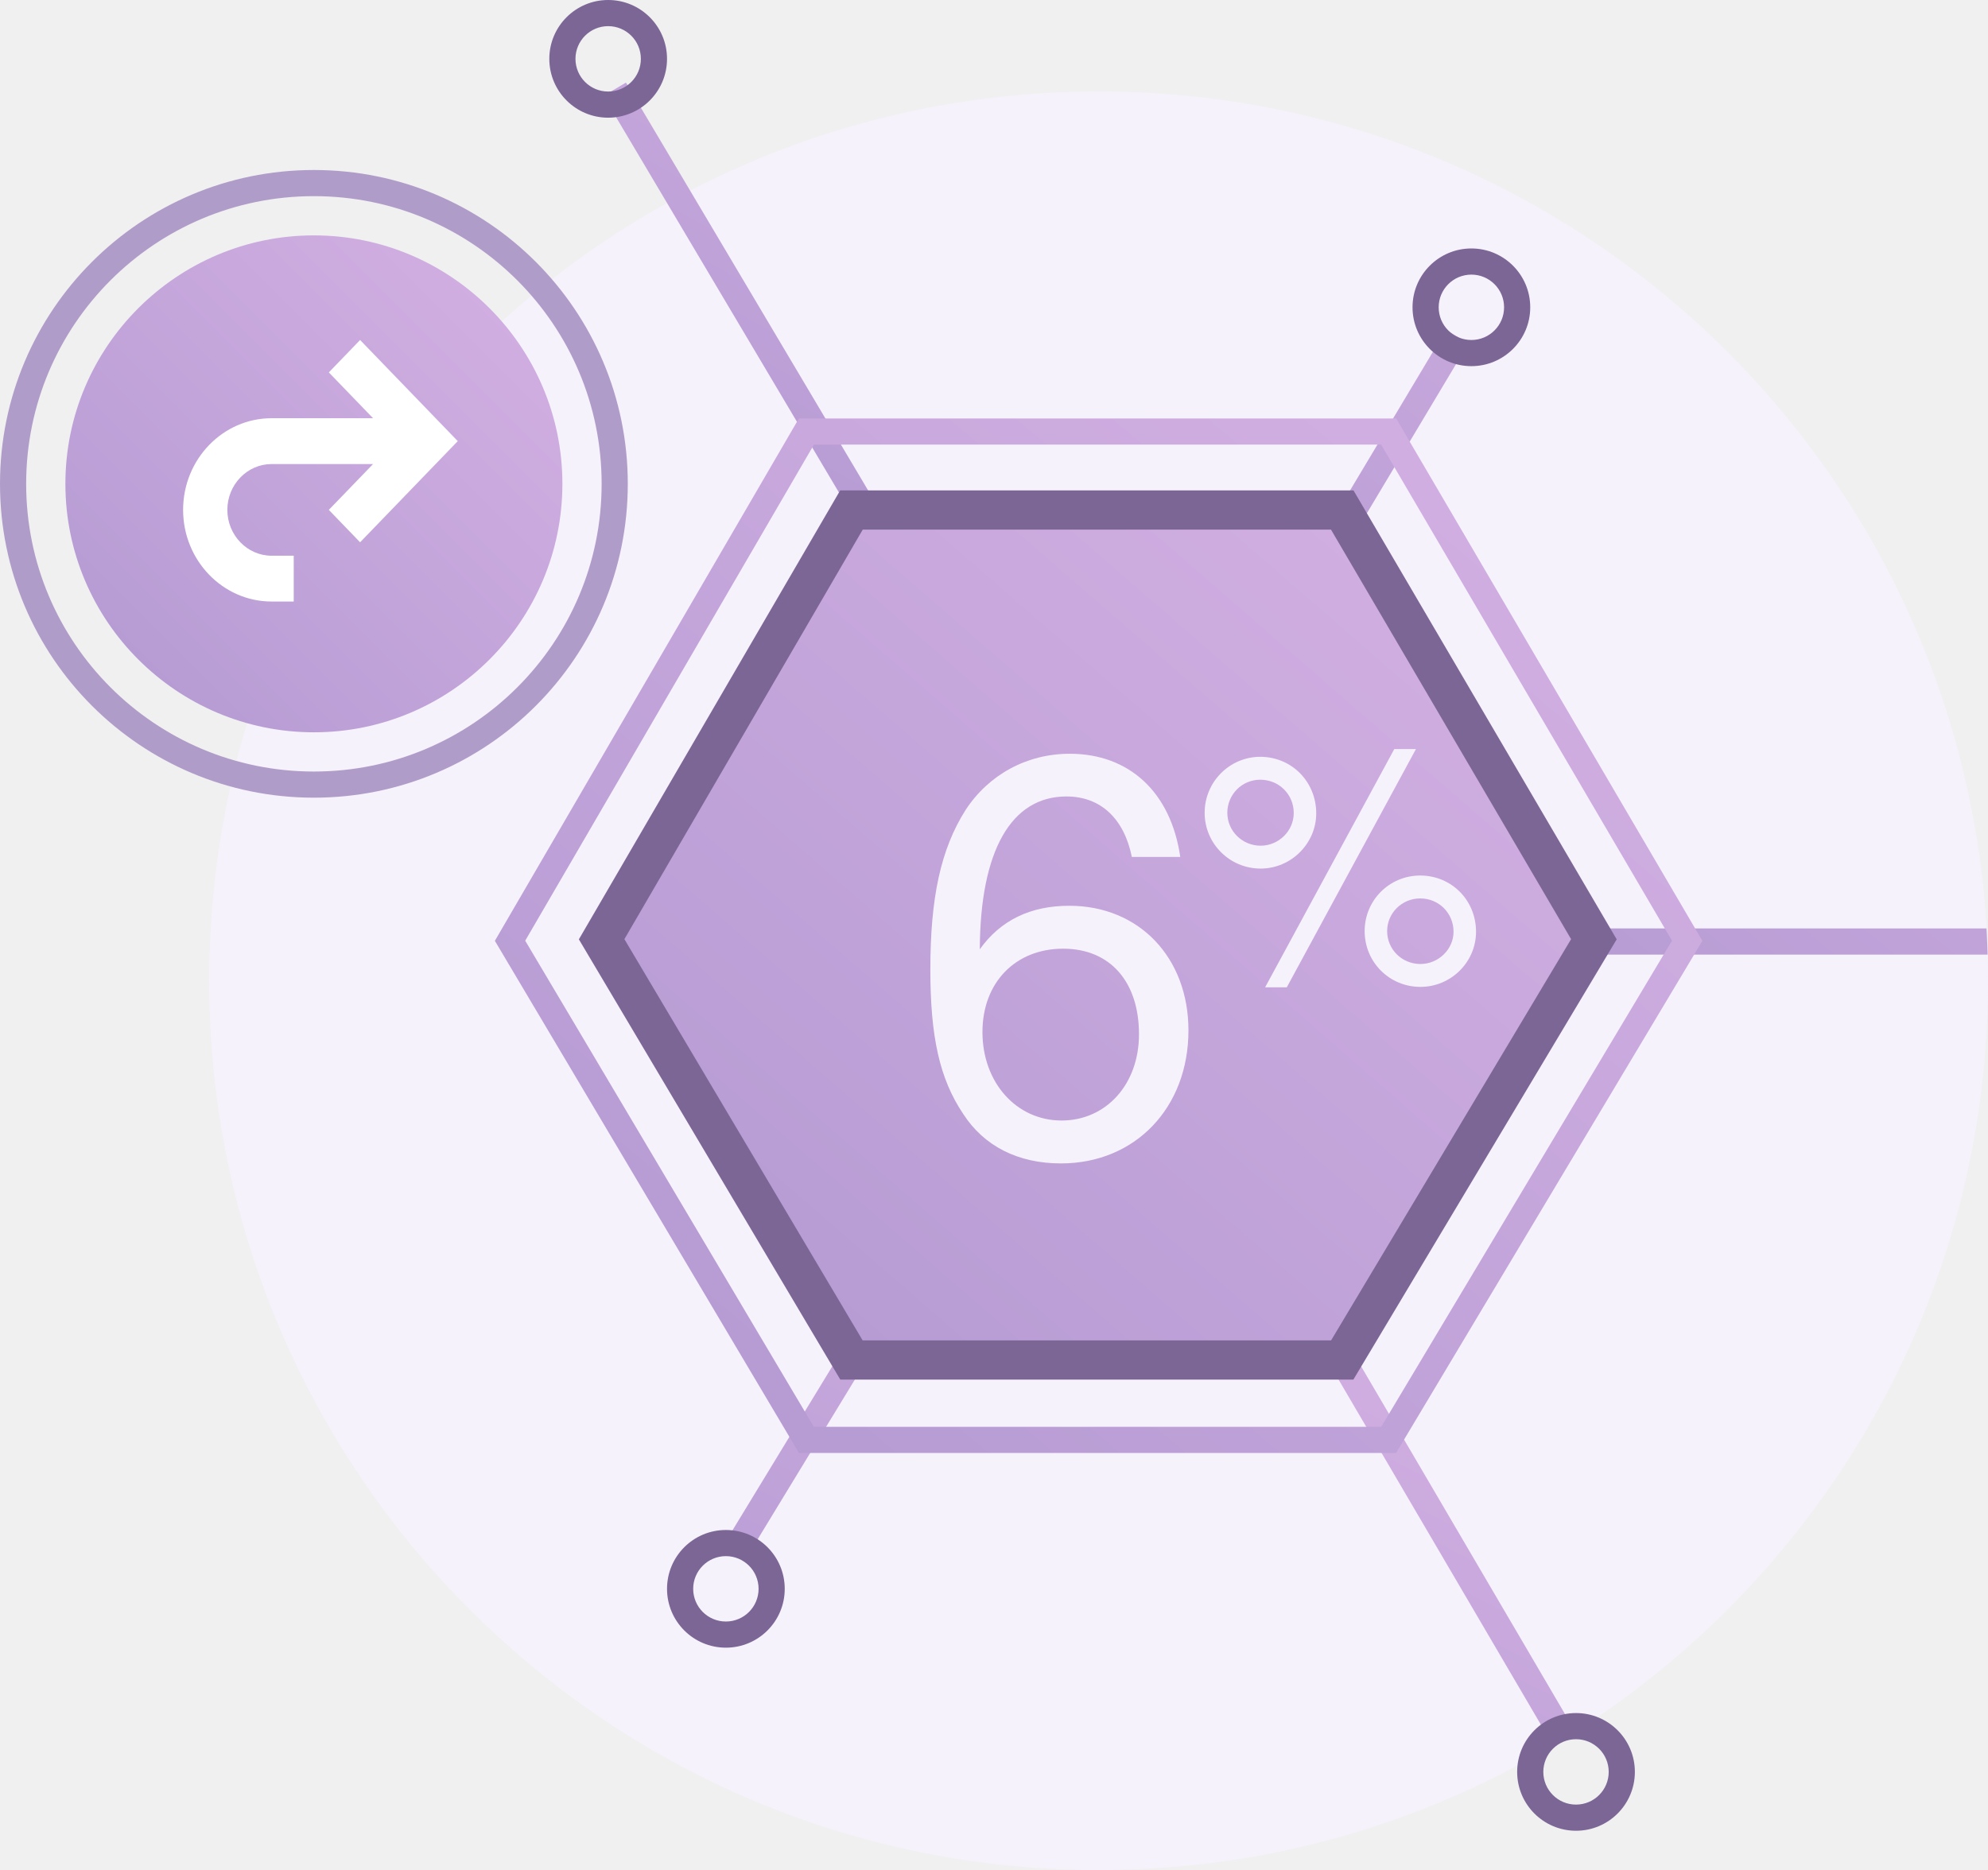
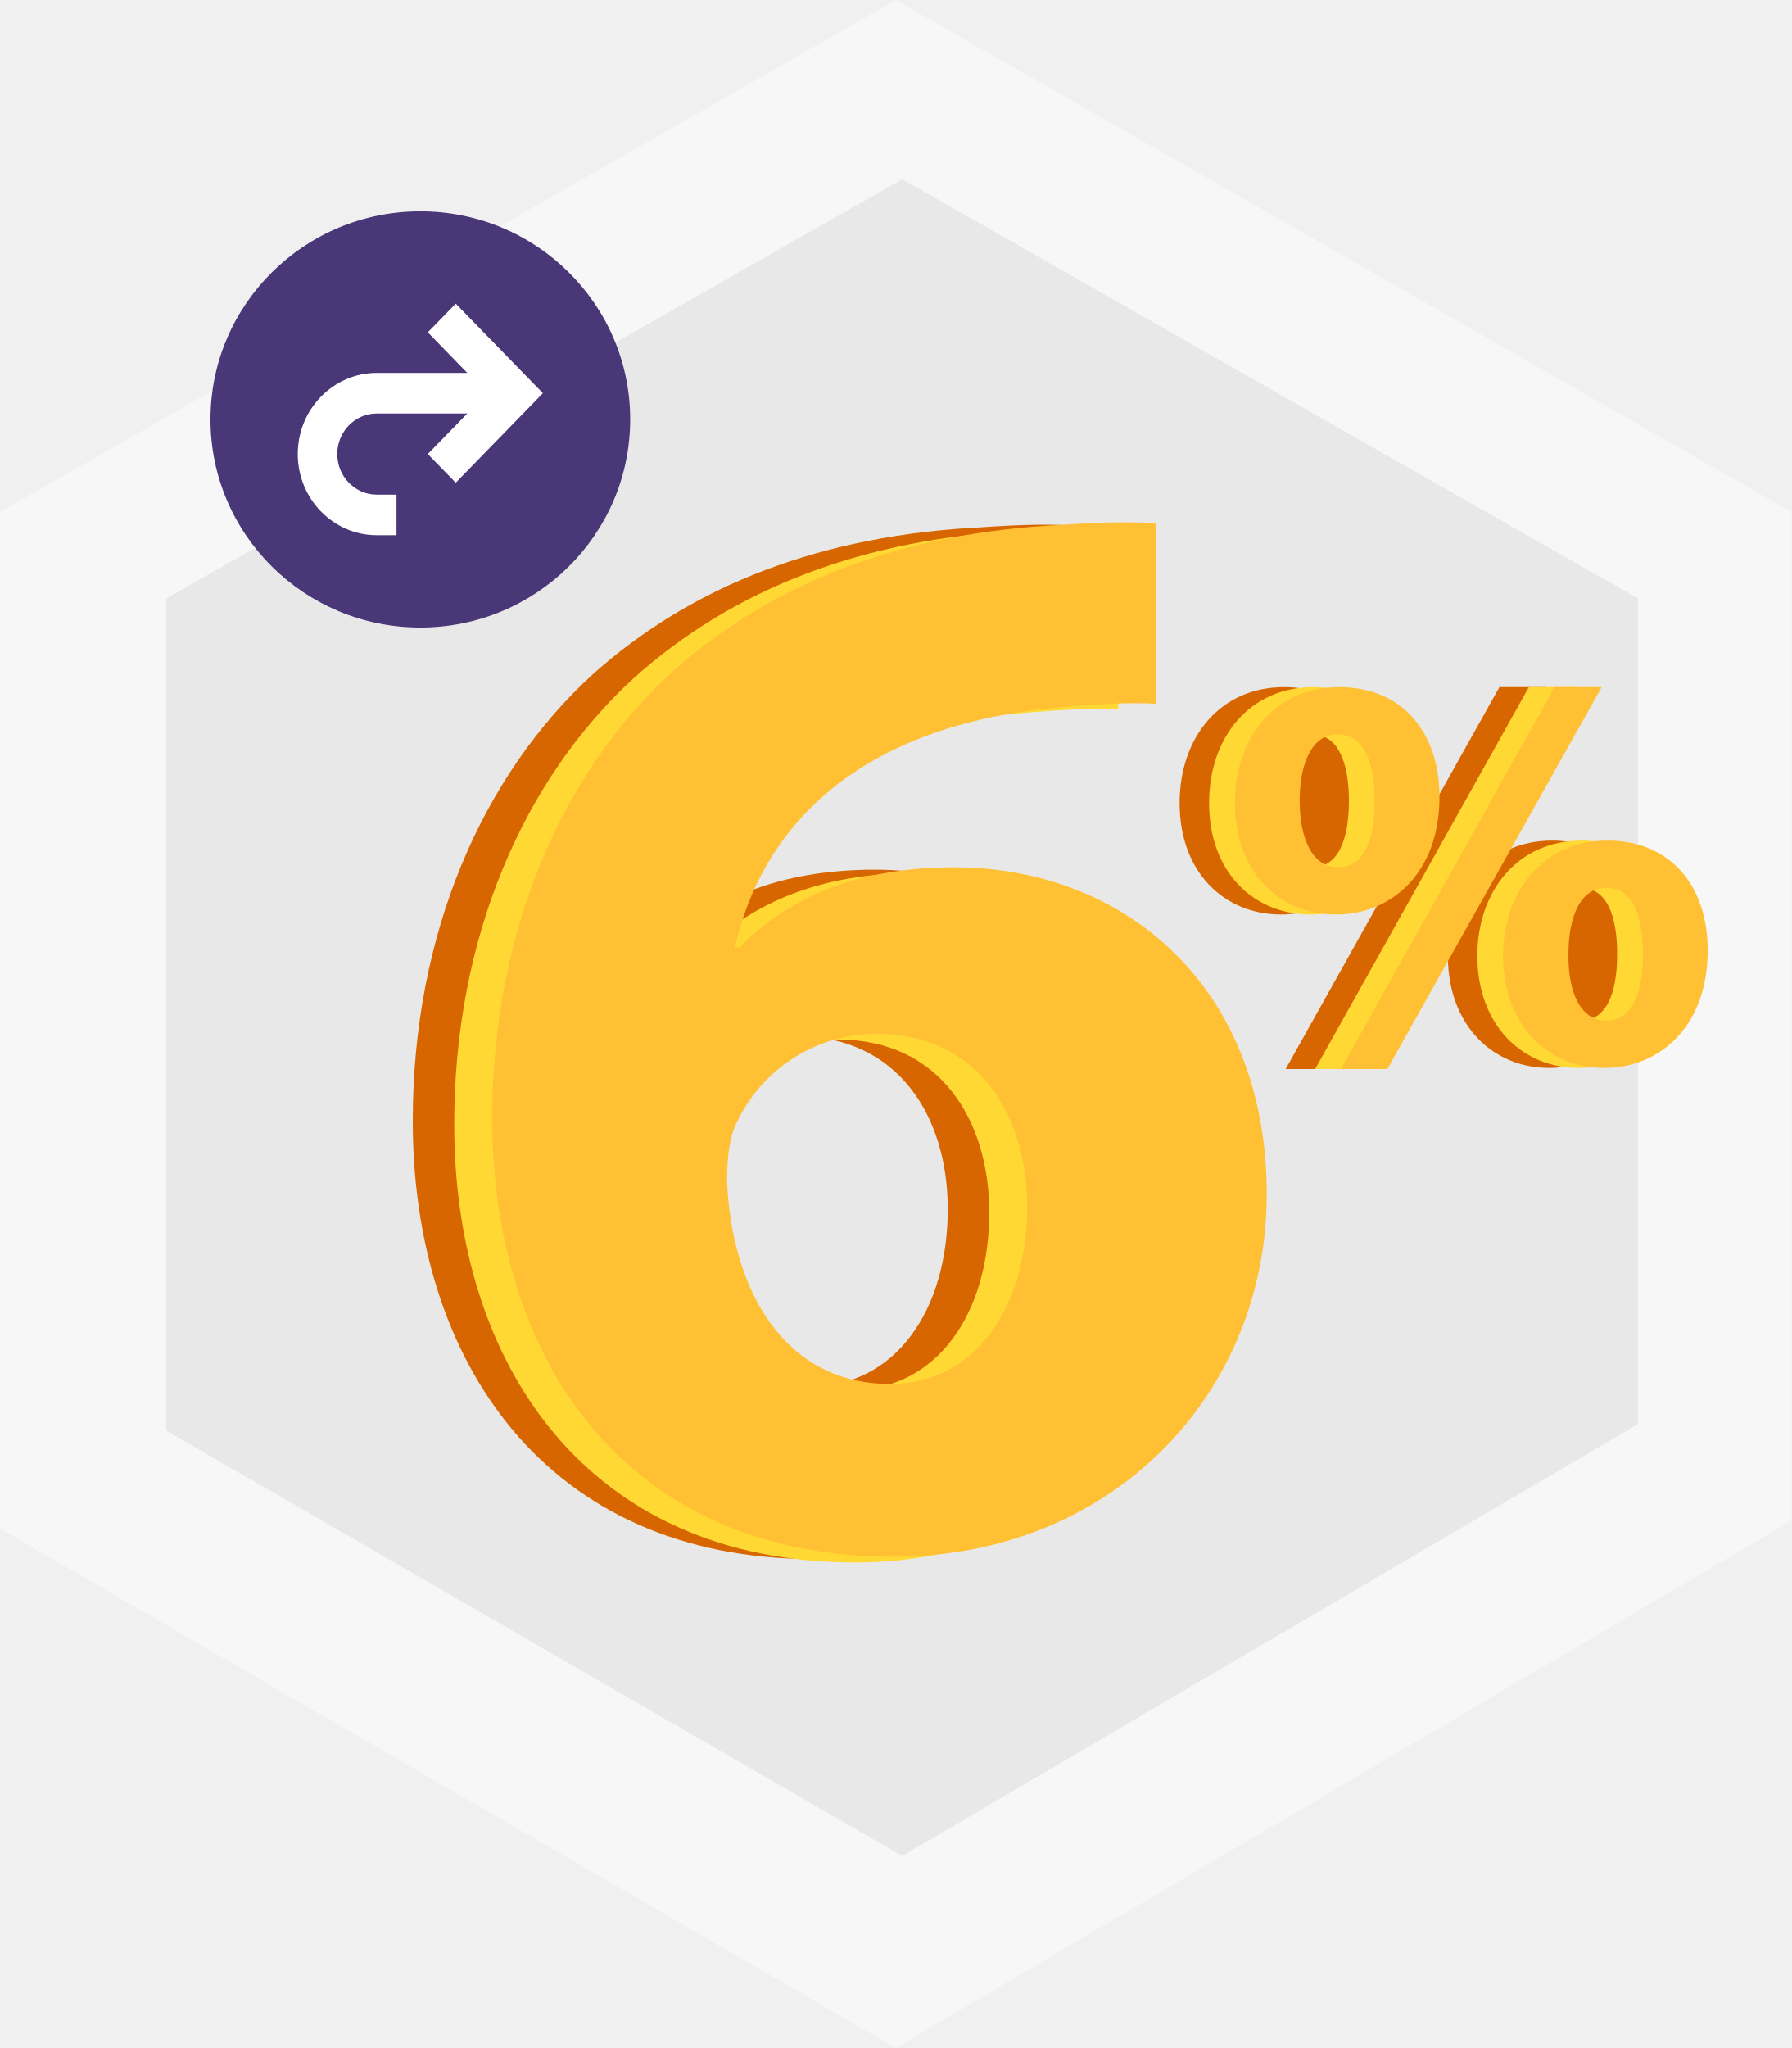
- <svg xmlns="http://www.w3.org/2000/svg" xmlns:xlink="http://www.w3.org/1999/xlink" width="152px" height="143px" viewBox="0 0 152 143" version="1.1">
-   <defs>
-     <circle id="path-1" cx="68" cy="68" r="68" />
-     <linearGradient x1="1.507%" y1="98.493%" x2="98.618%" y2="1.382%" id="linearGradient-3">
-       <stop stop-color="#B299D1" offset="0%" />
-       <stop stop-color="#D5B1E4" offset="100%" />
-     </linearGradient>
-   </defs>
-   <g id="Benefits" stroke="none" stroke-width="1" fill="none" fill-rule="evenodd" transform="translate(-1015, -565)">
-     <g id="return" transform="translate(1016, 566)">
-       <g id="Path-3" transform="translate(15, 6)">
-         <mask id="mask-2" fill="white">
-           <use xlink:href="#path-1" />
-         </mask>
-         <use id="Mask" fill="#F6F2FB" xlink:href="#path-1" />
-         <polyline stroke="url(#linearGradient-3)" stroke-width="2" fill="#F6F2FB" mask="url(#mask-2)" points="105.867 129.825 86.626 97 49.102 97 40.768 110.696" />
-         <polyline stroke="url(#linearGradient-3)" stroke-width="2" fill="#F6F2FB" mask="url(#mask-2)" points="95.418 18.742 87 32.825 106.102 65 143.626 65" />
-       </g>
-       <polyline id="Path-3" stroke="url(#linearGradient-3)" stroke-width="2" points="46 5.825 65.102 38 102.626 38" />
-       <polygon id="Path-3" stroke="url(#linearGradient-3)" stroke-width="2" points="60.658 32 37.997 70.941 60.658 109.111 105.174 109.111 128 70.941 105.174 32" />
-       <polygon id="Path-3" stroke="#7B6696" stroke-width="3" fill="url(#linearGradient-3)" points="64.102 38 45 70.825 64.102 103 101.626 103 120.867 70.825 101.626 38" />
-       <text id="6" font-family="Helvetica" font-size="42" font-weight="normal" fill="#F6F2FB">
-         <tspan x="68.321" y="87">6</tspan>
-       </text>
-       <g id="Fill-385-+-Fill-386">
-         <path d="M119.5,139 C117.015,139 115,136.985 115,134.5 C115,132.015 117.015,130 119.5,130 C121.985,130 124,132.015 124,134.5 C124,136.985 121.985,139 119.5,139 Z M119.5,137 C120.881,137 122,135.881 122,134.5 C122,133.119 120.881,132 119.5,132 C118.119,132 117,133.119 117,134.5 C117,135.881 118.119,137 119.5,137 Z" id="Oval-6" fill="#7B6696" fill-rule="nonzero" />
-         <path d="M111.5,27 C109.015,27 107,24.985 107,22.5 C107,20.015 109.015,18 111.5,18 C113.985,18 116,20.015 116,22.5 C116,24.985 113.985,27 111.5,27 Z M111.5,25 C112.881,25 114,23.881 114,22.5 C114,21.119 112.881,20 111.5,20 C110.119,20 109,21.119 109,22.5 C109,23.881 110.119,25 111.5,25 Z" id="Oval-6" fill="#7B6696" fill-rule="nonzero" />
-         <path d="M45.5,8 C43.015,8 41,5.985 41,3.5 C41,1.015 43.015,-1 45.5,-1 C47.985,-1 50,1.015 50,3.5 C50,5.985 47.985,8 45.5,8 Z M45.5,6 C46.881,6 48,4.881 48,3.5 C48,2.119 46.881,1 45.5,1 C44.119,1 43,2.119 43,3.5 C43,4.881 44.119,6 45.5,6 Z" id="Oval-6" fill="#7B6696" fill-rule="nonzero" />
-         <path d="M54.5,125 C52.015,125 50,122.985 50,120.5 C50,118.015 52.015,116 54.5,116 C56.985,116 59,118.015 59,120.5 C59,122.985 56.985,125 54.5,125 Z M54.5,123 C55.881,123 57,121.881 57,120.5 C57,119.119 55.881,118 54.5,118 C53.119,118 52,119.119 52,120.5 C52,121.881 53.119,123 54.5,123 Z" id="Oval-6" fill="#7B6696" fill-rule="nonzero" />
-         <text id="%" font-family="Helvetica" font-size="25" font-weight="normal" fill="#F6F2FB">
-           <tspan x="90.385" y="74">%</tspan>
-         </text>
-         <g id="Group-17" transform="translate(0, 13)">
-           <circle id="Oval-3" stroke="#B09CC9" stroke-width="2" cx="23" cy="23" r="23" />
-           <path d="M23,4 C12.524,4 4,12.524 4,23 C4,33.478 12.524,42 23,42 C33.476,42 42,33.478 42,23 C42,12.524 33.476,4 23,4" id="Fill-385" fill="url(#linearGradient-3)" />
-           <path d="M26.533,12 L24.141,14.478 L27.524,17.982 L19.767,17.982 C16.035,17.982 13,21.126 13,24.991 C13,28.856 16.035,32 19.767,32 L21.458,32 L21.458,28.496 L19.767,28.496 C17.901,28.496 16.383,26.924 16.383,24.991 C16.383,23.06 17.901,21.487 19.767,21.487 L27.524,21.487 L24.141,24.991 L26.533,27.469 L34,19.734 L26.533,12 Z" id="Fill-386" fill="#FFFFFF" />
-         </g>
+ <svg xmlns="http://www.w3.org/2000/svg" width="140px" height="160px" viewBox="0 0 140 160" version="1.1">
+   <defs />
+   <g id="return" stroke="none" stroke-width="1" fill="none" fill-rule="evenodd">
+     <g id="Group-20">
+       <polygon id="Fill-1" fill="#F7F7F7" points="0 40.007 0 119.418 69.999 160 70.002 160 140 118.789 140 40.007 70 0" />
+       <polygon id="Fill-2" fill="#E8E8E8" points="128 46.756 70.501 14 13 46.756 13 111.774 70.501 145 128 111.259" />
+       <g id="Group-19" transform="translate(16, 16)">
+         <path d="M58.06,78.453 C58.06,71.224 54.171,64.957 46.272,64.957 C41.289,64.957 37.156,67.97 35.334,71.945 C34.847,72.909 34.605,74.356 34.605,76.524 C34.969,84.84 38.98,92.31 47.365,92.31 C53.928,92.31 58.06,86.406 58.06,78.453 Z M68.146,39.169 C66.081,39.049 63.893,39.169 60.977,39.41 C44.571,40.736 37.278,49.051 35.212,58.209 L35.576,58.209 C39.465,54.233 44.934,51.942 52.347,51.942 C65.595,51.942 76.775,61.222 76.775,77.489 C76.775,93.032 64.743,105.806 47.608,105.806 C26.584,105.806 16.254,90.262 16.254,71.584 C16.254,56.884 21.722,44.593 30.229,36.76 C38.129,29.651 48.337,25.794 60.733,25.191 C64.136,24.951 66.324,24.951 68.146,25.07 L68.146,39.169 Z" id="Fill-3" fill="#D86600" />
+         <path d="M16.845,33.025 C25.901,33.025 33.243,25.747 33.243,16.767 C33.243,7.788 25.901,0.508 16.845,0.508 C7.79,0.508 0.448,7.788 0.448,16.767 C0.448,25.747 7.79,33.025 16.845,33.025" id="Fill-5" fill="#4A3777" />
+         <path d="M19.612,7.722 L17.43,9.963 L20.516,13.132 L13.44,13.132 C10.035,13.132 7.267,15.976 7.267,19.472 C7.267,22.968 10.035,25.812 13.44,25.812 L14.983,25.812 L14.983,22.642 L13.44,22.642 C11.738,22.642 10.354,21.22 10.354,19.472 C10.354,17.726 11.738,16.302 13.44,16.302 L20.516,16.302 L17.43,19.472 L19.612,21.713 L26.423,14.717 L19.612,7.722 Z" id="Fill-7" fill="#FFFFFF" />
+         <path d="M61.301,78.716 C61.301,71.487 57.412,65.22 49.513,65.22 C44.53,65.22 40.397,68.233 38.574,72.209 C38.088,73.172 37.846,74.619 37.846,76.787 C38.209,85.103 42.22,92.573 50.606,92.573 C57.169,92.573 61.301,86.669 61.301,78.716 Z M71.387,39.433 C69.322,39.312 67.134,39.433 64.217,39.674 C47.811,40.999 40.519,49.314 38.453,58.472 L38.817,58.472 C42.706,54.496 48.174,52.206 55.588,52.206 C68.836,52.206 80.016,61.485 80.016,77.752 C80.016,93.296 67.984,106.069 50.849,106.069 C29.824,106.069 19.493,90.525 19.493,71.847 C19.493,57.147 24.963,44.856 33.47,37.023 C41.37,29.914 51.578,26.058 63.973,25.454 C67.377,25.215 69.565,25.215 71.387,25.334 L71.387,39.433 Z" id="Fill-9" fill="#FFD833" />
+         <path d="M64.27,78.266 C64.27,71.037 60.381,64.77 52.482,64.77 C47.499,64.77 43.366,67.783 41.545,71.758 C41.057,72.722 40.815,74.169 40.815,76.337 C41.178,84.653 45.19,92.123 53.576,92.123 C60.138,92.123 64.27,86.219 64.27,78.266 Z M74.357,38.982 C72.291,38.862 70.104,38.982 67.187,39.223 C50.781,40.549 43.488,48.864 41.423,58.022 L41.787,58.022 C45.676,54.045 51.144,51.755 58.558,51.755 C71.805,51.755 82.986,61.035 82.986,77.302 C82.986,92.845 70.954,105.619 53.819,105.619 C32.794,105.619 22.464,90.075 22.464,71.397 C22.464,56.697 27.932,44.406 36.439,36.573 C44.339,29.464 54.548,25.607 66.944,25.004 C70.347,24.764 72.534,24.764 74.357,24.883 L74.357,38.982 Z" id="Fill-11" fill="#FFC033" />
+         <path d="M113.124,58.24 C113.124,64.281 109.273,67.434 105.064,67.434 C100.676,67.434 97.182,64.147 97.137,58.728 C97.137,53.579 100.316,49.671 105.288,49.671 C110.304,49.671 113.124,53.311 113.124,58.24 Z M84.463,67.521 L101.168,37.681 L104.84,37.681 L88.091,67.521 L84.463,67.521 Z M92.166,46.251 C92.166,52.292 88.316,55.445 84.106,55.445 C79.672,55.445 76.178,52.158 76.178,46.739 C76.178,41.59 79.358,37.681 84.33,37.681 C89.346,37.681 92.166,41.322 92.166,46.251 Z" id="Fill-13" fill="#D86600" />
+         <path d="M104.547,58.55 C104.501,61.57 105.531,63.745 107.502,63.745 C109.427,63.745 110.368,61.793 110.368,58.55 C110.368,55.621 109.606,53.355 107.502,53.355 C105.442,53.355 104.547,55.665 104.547,58.55 Z M115.428,58.239 C115.428,64.28 111.577,67.434 107.366,67.434 C102.978,67.434 99.485,64.147 99.439,58.728 C99.439,53.578 102.619,49.67 107.591,49.67 C112.607,49.67 115.428,53.311 115.428,58.239 Z M86.766,67.521 L103.47,37.681 L107.143,37.681 L90.395,67.521 L86.766,67.521 Z M83.543,46.561 C83.543,49.58 84.572,51.756 86.542,51.756 C88.469,51.756 89.408,49.804 89.408,46.561 C89.408,43.632 88.602,41.365 86.498,41.365 C84.484,41.365 83.543,43.676 83.543,46.561 Z M94.469,46.25 C94.469,52.291 90.619,55.445 86.409,55.445 C81.975,55.445 78.482,52.157 78.482,46.738 C78.482,41.589 81.662,37.681 86.633,37.681 C91.648,37.681 94.469,41.321 94.469,46.25 Z" id="Fill-15" fill="#FFD833" />
+         <path d="M106.564,58.55 C106.518,61.57 107.548,63.745 109.519,63.745 C111.444,63.745 112.385,61.793 112.385,58.55 C112.385,55.621 111.624,53.355 109.519,53.355 C107.459,53.355 106.564,55.665 106.564,58.55 Z M117.445,58.239 C117.445,64.28 113.594,67.434 109.384,67.434 C104.995,67.434 101.502,64.147 101.456,58.728 C101.456,53.578 104.636,49.67 109.608,49.67 C114.624,49.67 117.445,53.311 117.445,58.239 Z M88.783,67.521 L105.488,37.681 L109.16,37.681 L92.412,67.521 L88.783,67.521 Z M85.56,46.561 C85.56,49.58 86.589,51.756 88.559,51.756 C90.486,51.756 91.425,49.804 91.425,46.561 C91.425,43.632 90.62,41.365 88.515,41.365 C86.501,41.365 85.56,43.676 85.56,46.561 Z M96.486,46.25 C96.486,52.291 92.636,55.445 88.426,55.445 C83.992,55.445 80.499,52.157 80.499,46.738 C80.499,41.589 83.679,37.681 88.65,37.681 C93.665,37.681 96.486,41.321 96.486,46.25 Z" id="Fill-17" fill="#FFC033" />
      </g>
    </g>
  </g>
</svg>
